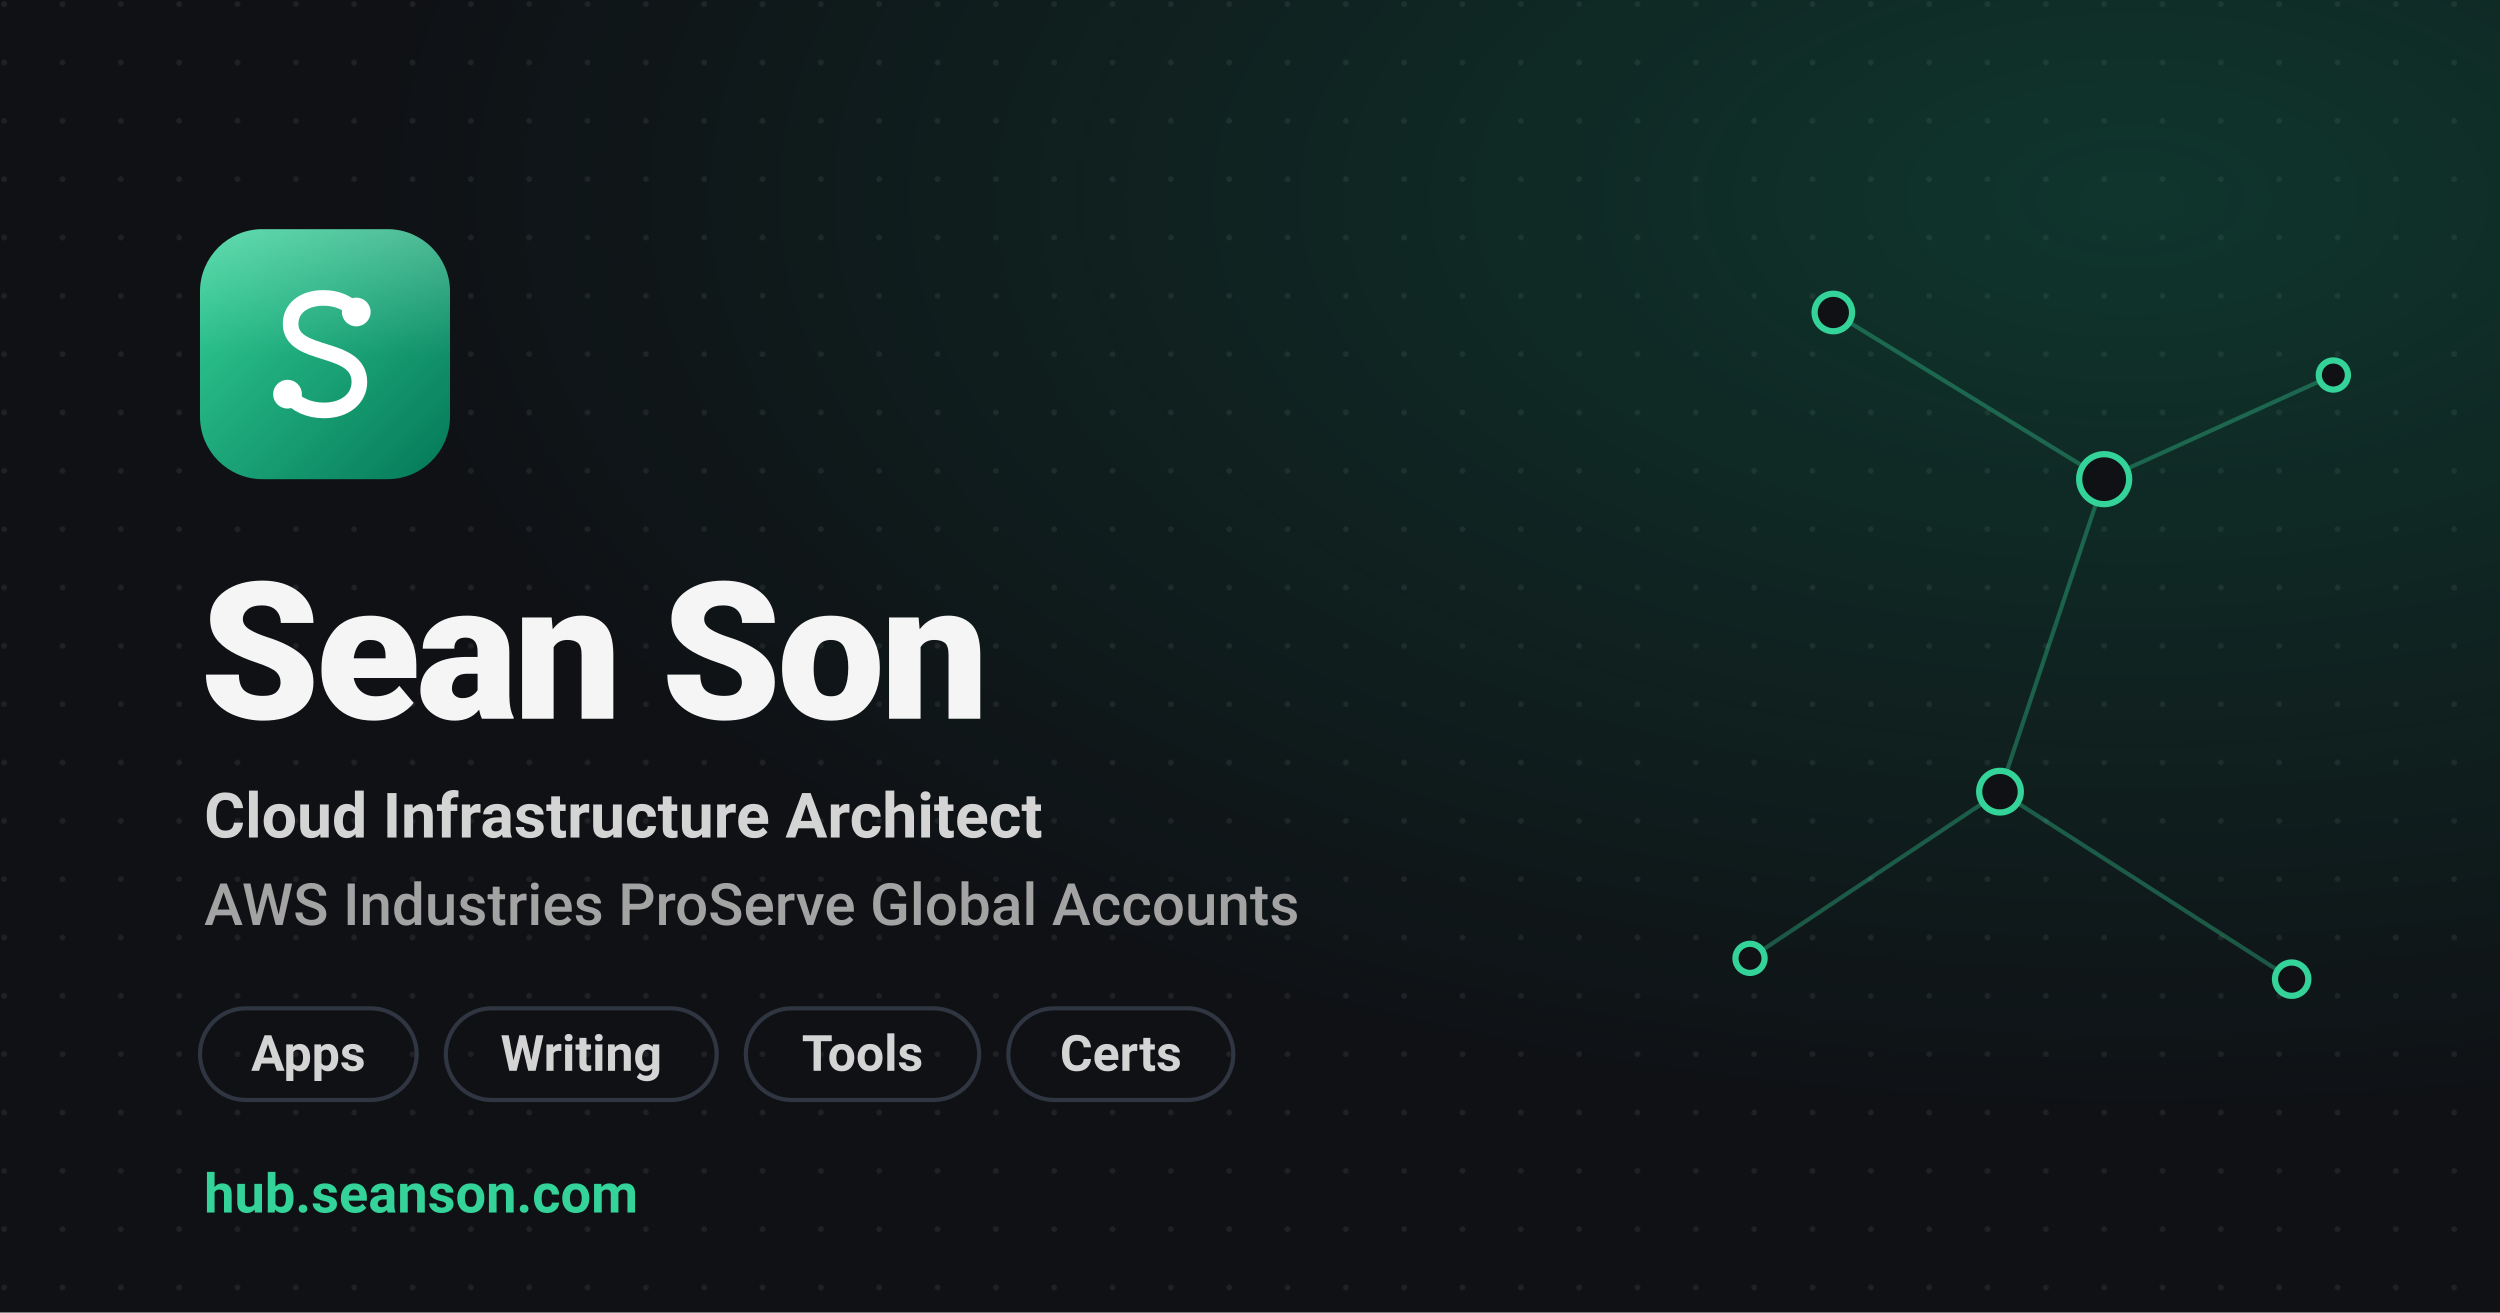
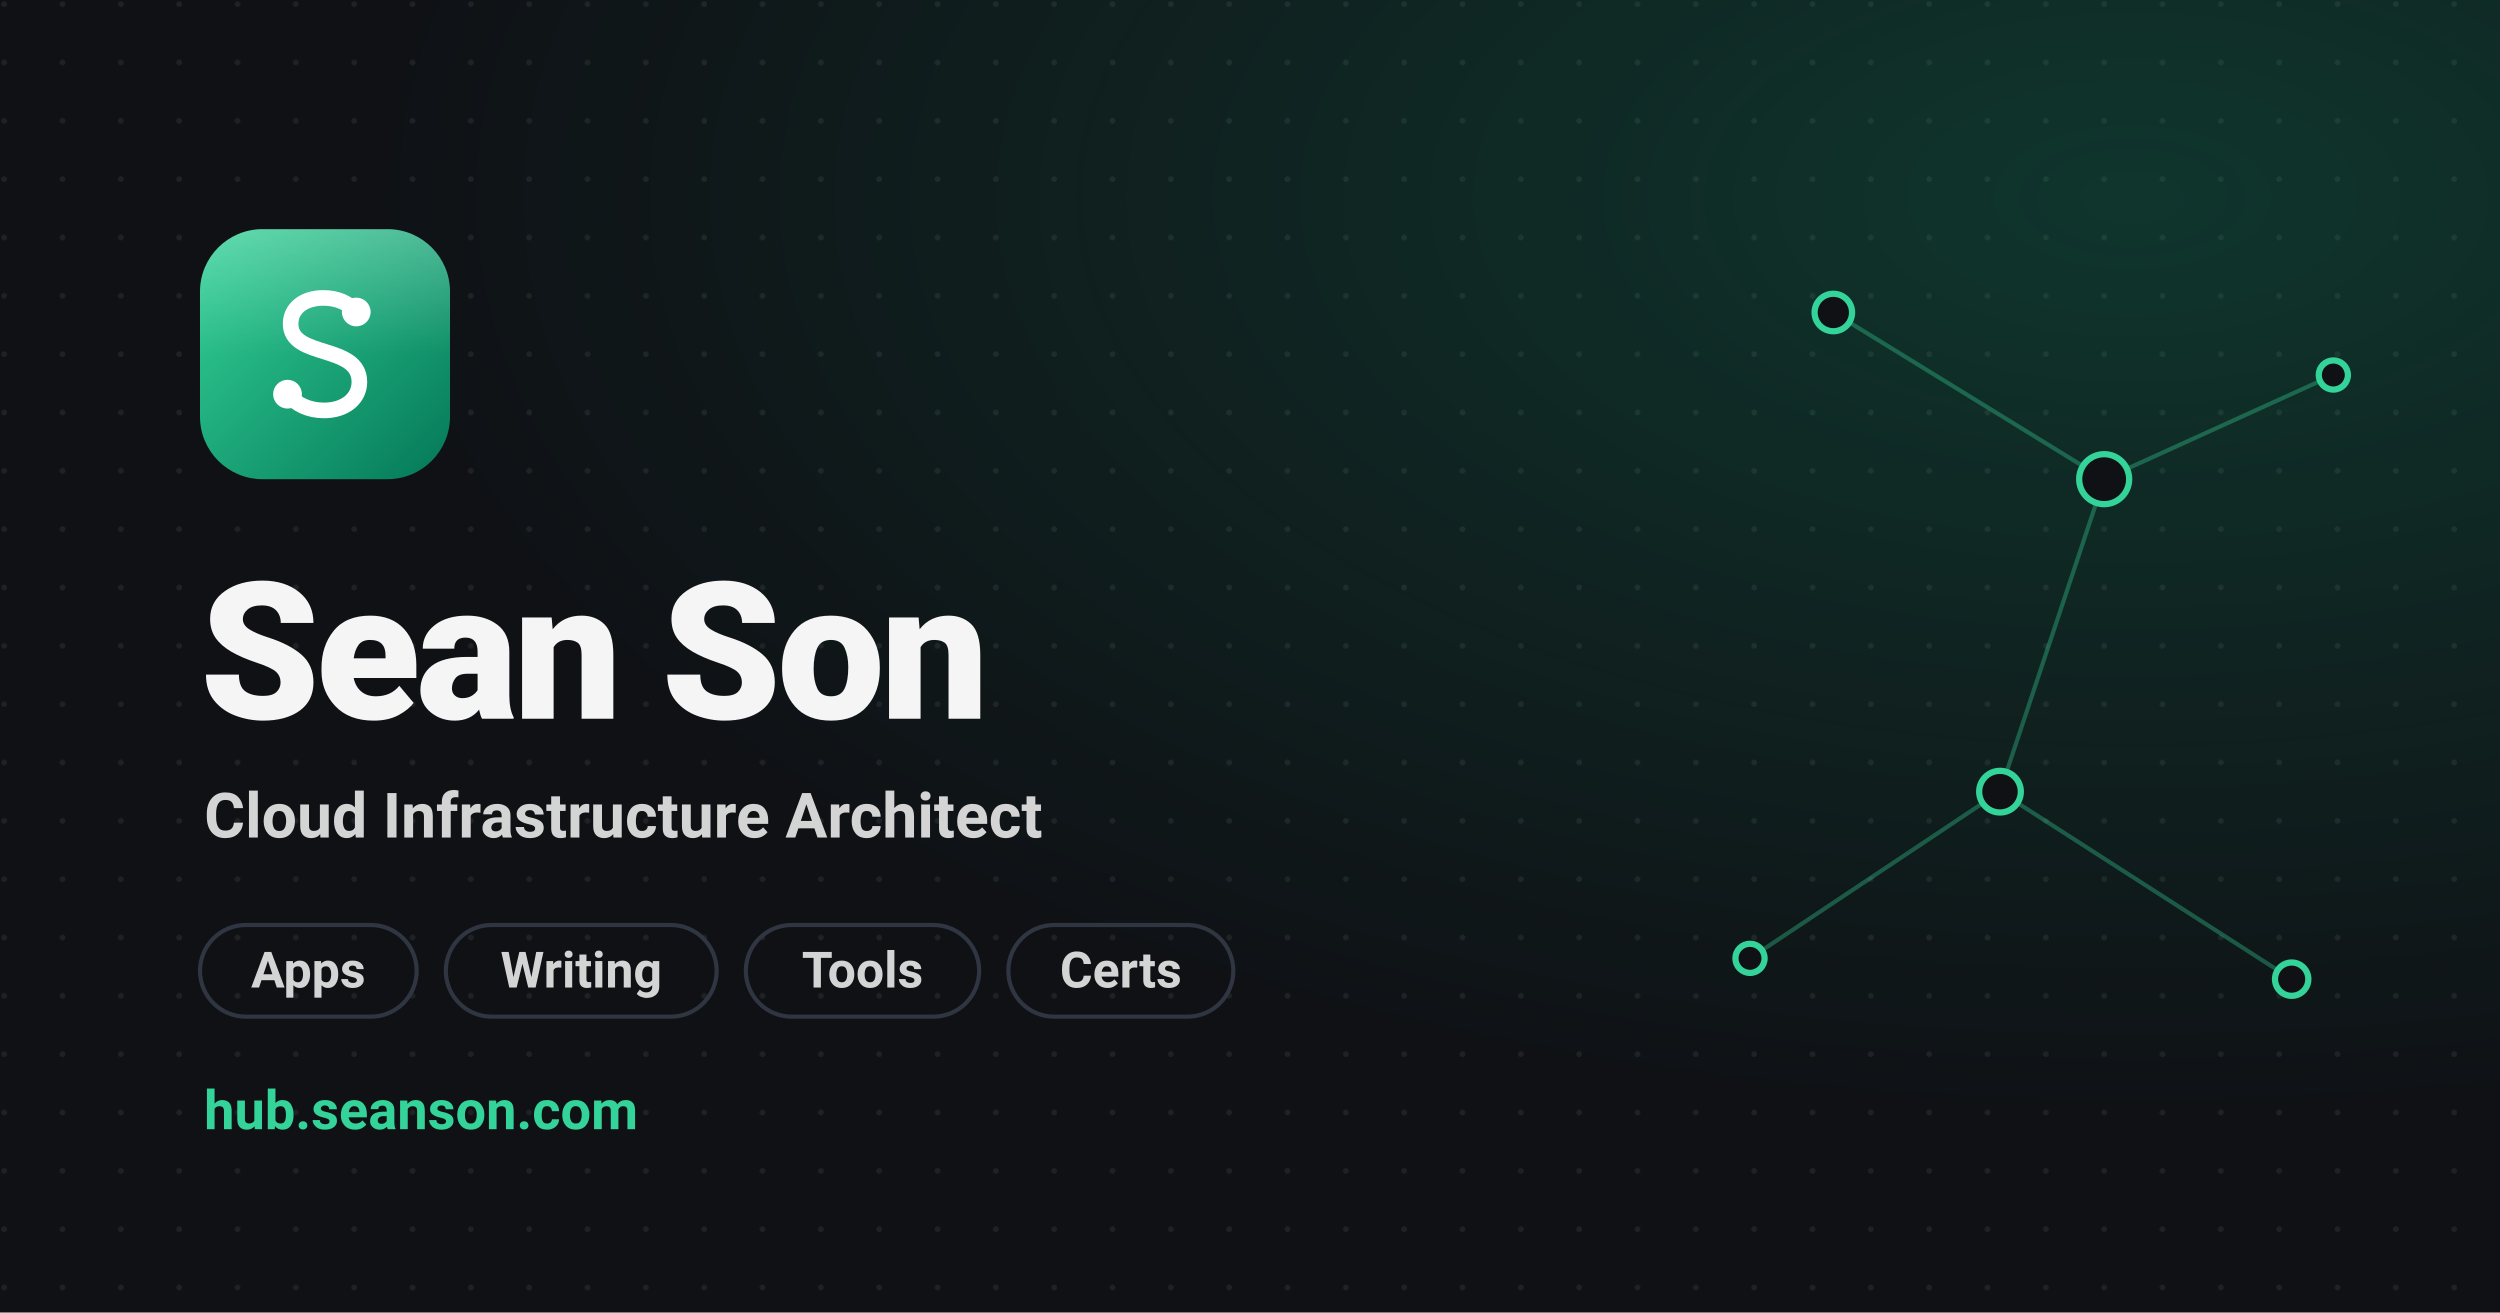
<svg xmlns="http://www.w3.org/2000/svg" width="1200" height="630" viewBox="0 0 1200 630">
  <defs>
    <linearGradient id="g" x1="0" y1="0" x2="1" y2="1">
      <stop offset="0" stop-color="#34d399" />
      <stop offset="1" stop-color="#047857" />
    </linearGradient>
    <linearGradient id="h" x1="0" y1="0" x2="0" y2="1">
      <stop offset="0" stop-color="#fff" stop-opacity=".22" />
      <stop offset=".5" stop-color="#fff" stop-opacity="0" />
    </linearGradient>
    <pattern id="dots" width="28" height="28" patternUnits="userSpaceOnUse">
      <circle cx="2" cy="2" r="1.4" fill="#fff" fill-opacity=".07" />
    </pattern>
    <radialGradient id="glow" cx="0.85" cy="0.15" r="0.7">
      <stop offset="0" stop-color="#10b981" stop-opacity=".22" />
      <stop offset="1" stop-color="#10b981" stop-opacity="0" />
    </radialGradient>
  </defs>
  <rect width="1200" height="630" fill="#0f1115" />
  <rect width="1200" height="630" fill="url(#dots)" />
  <rect width="1200" height="630" fill="url(#glow)" />
  <g fill="none" stroke="#34d399" stroke-opacity=".35" stroke-width="2">
    <path d="M880 150 L1010 230 L960 380 L1100 470" />
    <path d="M1010 230 L1120 180" />
    <path d="M960 380 L840 460" />
  </g>
  <g fill="#0f1115" stroke="#34d399" stroke-width="3">
    <circle cx="880" cy="150" r="9" />
    <circle cx="1010" cy="230" r="12" />
    <circle cx="1120" cy="180" r="7" />
    <circle cx="960" cy="380" r="10" />
    <circle cx="1100" cy="470" r="8" />
    <circle cx="840" cy="460" r="7" />
  </g>
  <g transform="translate(96 110) scale(1.5)">
    <rect width="80" height="80" rx="20" fill="url(#g)" />
    <rect width="80" height="80" rx="20" fill="url(#h)" />
    <path d="M50 26.5c-2.6-3-6.2-4.5-10.5-4.5-6.4 0-10.5 3.4-10.5 8.3 0 11.2 22 6.4 22 18.6 0 5.3-4.6 9.1-11.3 9.1-4.8 0-8.8-1.8-11.7-5.2" fill="none" stroke="#fff" stroke-width="5" stroke-linecap="round" />
    <g fill="#fff">
      <circle cx="50" cy="26.5" r="4.6" />
      <circle cx="28" cy="52.8" r="4.6" />
    </g>
  </g>
  <g font-family="-apple-system, BlinkMacSystemFont, 'Segoe UI', Roboto, 'Apple SD Gothic Neo', sans-serif">
    <text x="96" y="345" fill="#f5f5f5" font-size="92" font-weight="800" letter-spacing="-2">Sean Son</text>
    <text x="98" y="402" fill="#d4d4d4" font-size="30" font-weight="600">Cloud Infrastructure Architect</text>
-     <text x="98" y="444" fill="#a3a3a3" font-size="28" font-weight="500">AWS Industries ProServe Global Accounts</text>
-     <g font-size="24" font-weight="600">
+     <g font-size="24" font-weight="600" transform="translate(0 -40)">
      <rect x="96" y="484" width="104" height="44" rx="22" fill="none" stroke="#2f3541" stroke-width="2" />
      <text x="148" y="514" fill="#d4d4d4" text-anchor="middle">Apps</text>
      <rect x="214" y="484" width="130" height="44" rx="22" fill="none" stroke="#2f3541" stroke-width="2" />
      <text x="279" y="514" fill="#d4d4d4" text-anchor="middle">Writing</text>
      <rect x="358" y="484" width="112" height="44" rx="22" fill="none" stroke="#2f3541" stroke-width="2" />
      <text x="414" y="514" fill="#d4d4d4" text-anchor="middle">Tools</text>
      <rect x="484" y="484" width="108" height="44" rx="22" fill="none" stroke="#2f3541" stroke-width="2" />
      <text x="538" y="514" fill="#d4d4d4" text-anchor="middle">Certs</text>
    </g>
-     <text x="98" y="582" fill="#34d399" font-size="26" font-weight="600">hub.seanson.com</text>
+     <text x="98" y="542" fill="#34d399" font-size="26" font-weight="600">hub.seanson.com</text>
  </g>
</svg>
